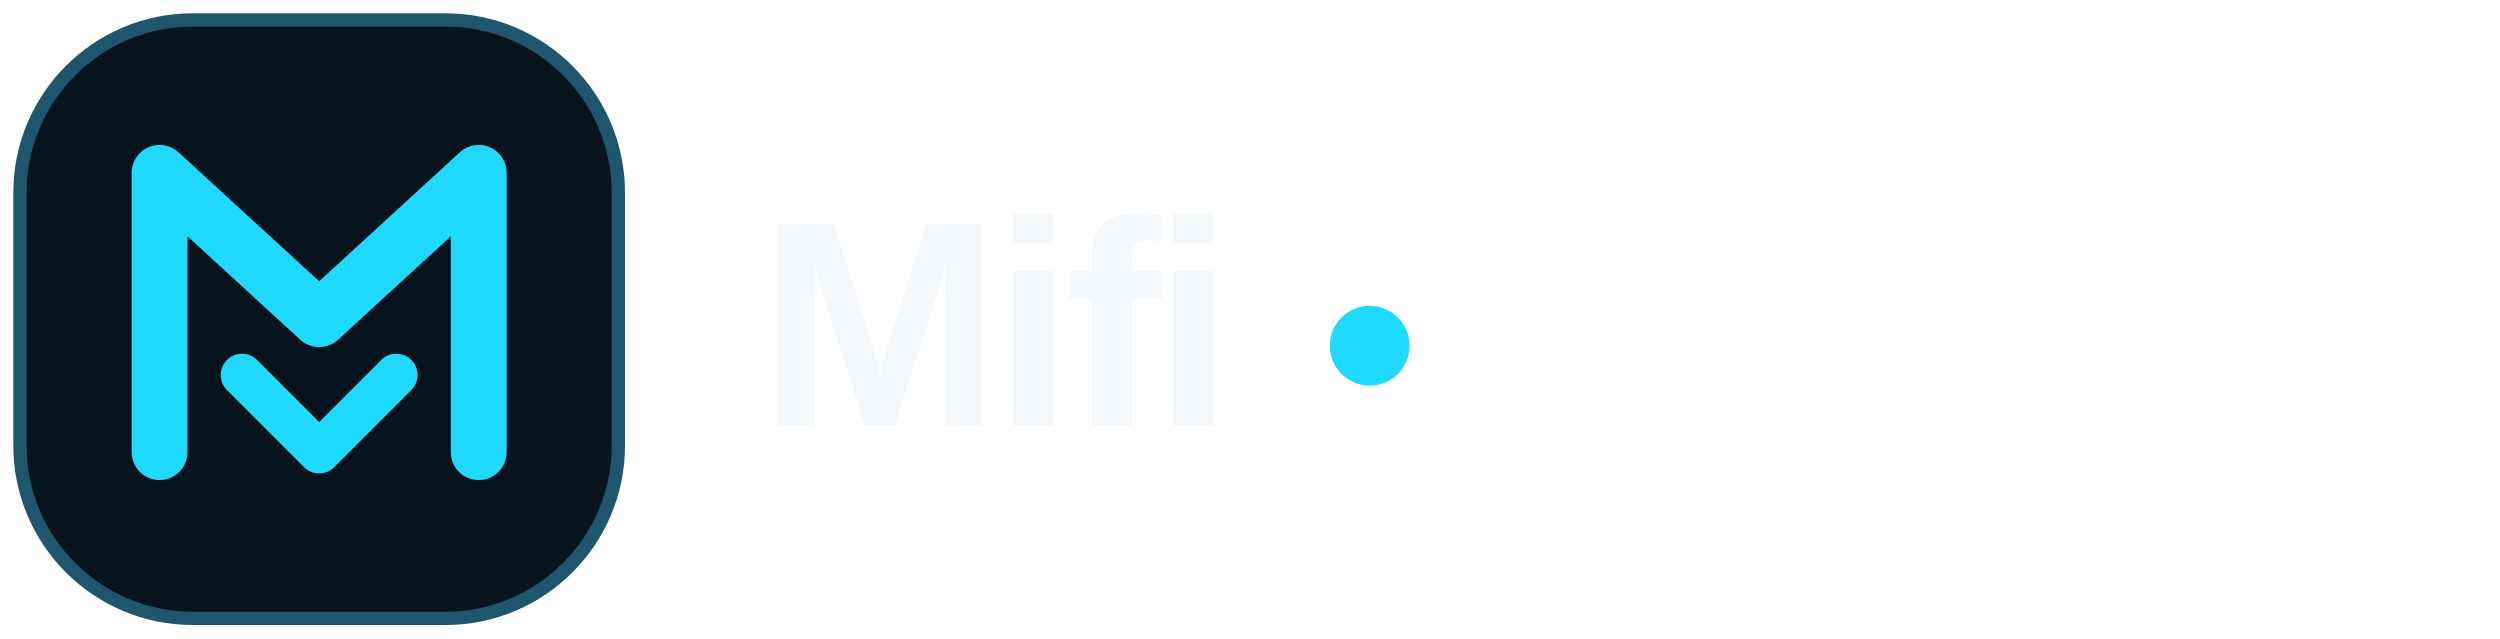
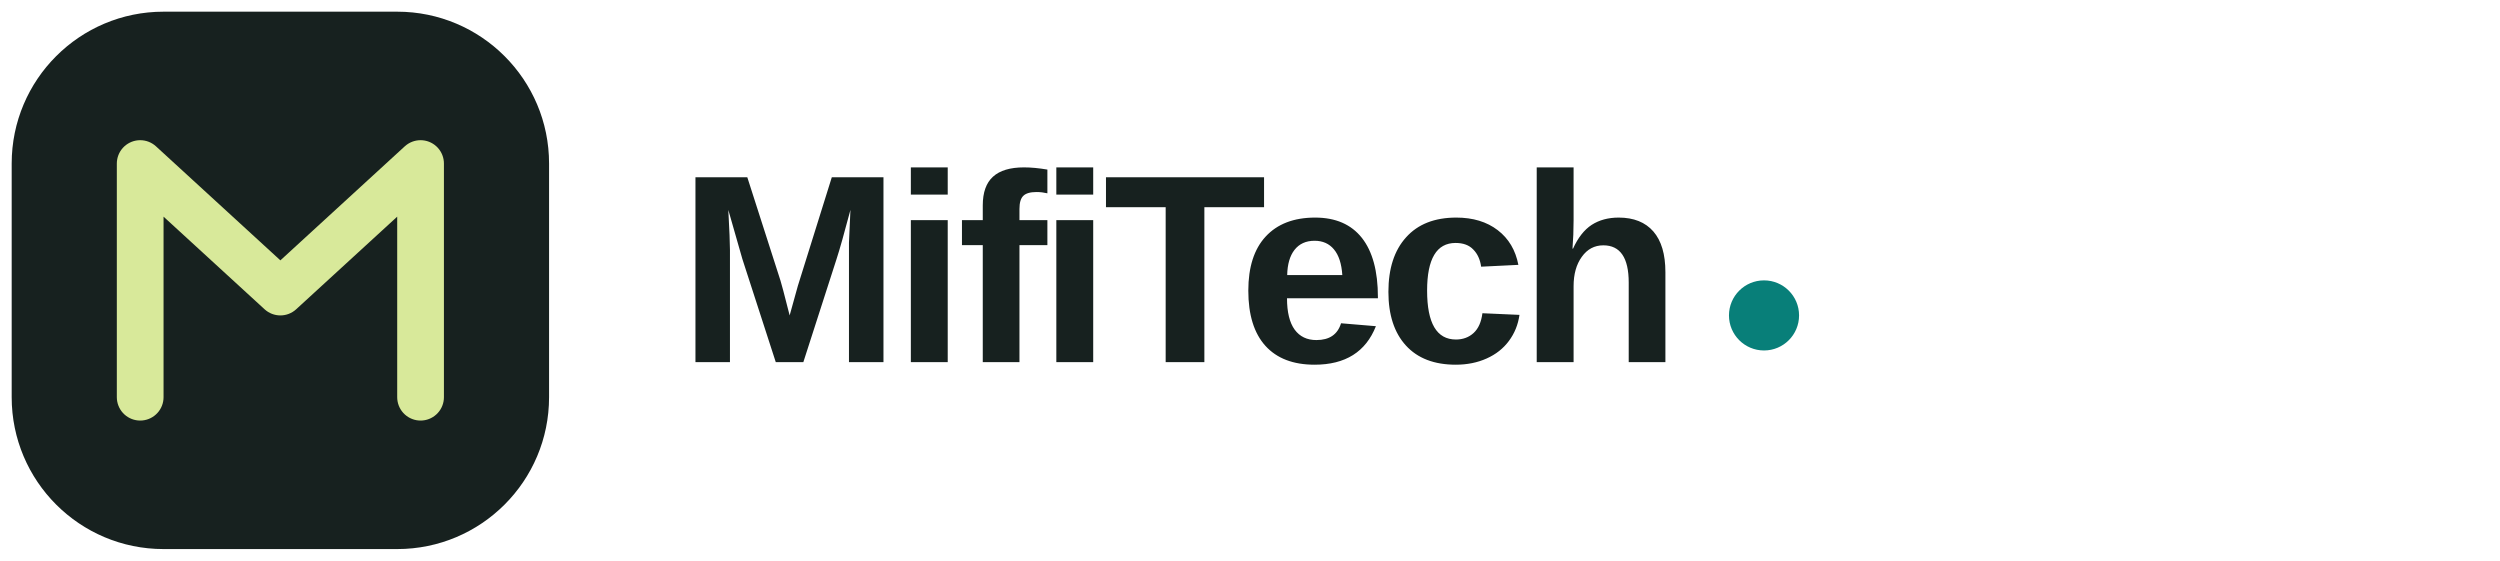
- <svg xmlns="http://www.w3.org/2000/svg" width="188" height="48" viewBox="0 0 188 48" fill="none">
-   <rect x="1.5" y="1.5" width="45" height="45" rx="13" fill="#07131D" stroke="#1F566E" />
-   <path d="M12 34V13L24 24L36 13V34" stroke="#20D9FF" stroke-width="4.2" stroke-linecap="round" stroke-linejoin="round" />
-   <path d="M18.2 28.2L24 34L29.8 28.2" stroke="#20D9FF" stroke-width="3.2" stroke-linecap="round" stroke-linejoin="round" />
-   <text x="57" y="32" fill="#F5F8FB" font-family="Arial, Helvetica, sans-serif" font-size="22" font-weight="700" letter-spacing="-0.7">Mifi</text>
-   <circle cx="103" cy="26" r="3" fill="#20D9FF" />
+ <svg xmlns="http://www.w3.org/2000/svg" width="214" height="48" viewBox="0 0 214 48" fill="none">
+   <rect x="1" y="1" width="46" height="46" rx="13" fill="#17211F" />
+   <path d="M12 34V14L24 25L36 14V34" stroke="#D8E99A" stroke-width="4" stroke-linecap="round" stroke-linejoin="round" />
+   <text x="58" y="31" fill="#17211F" font-family="Arial, Helvetica, sans-serif" font-size="23" font-weight="700" letter-spacing="-0.8">MifiTech</text>
+   <circle cx="151" cy="27" r="3" fill="#087F79" />
</svg>
